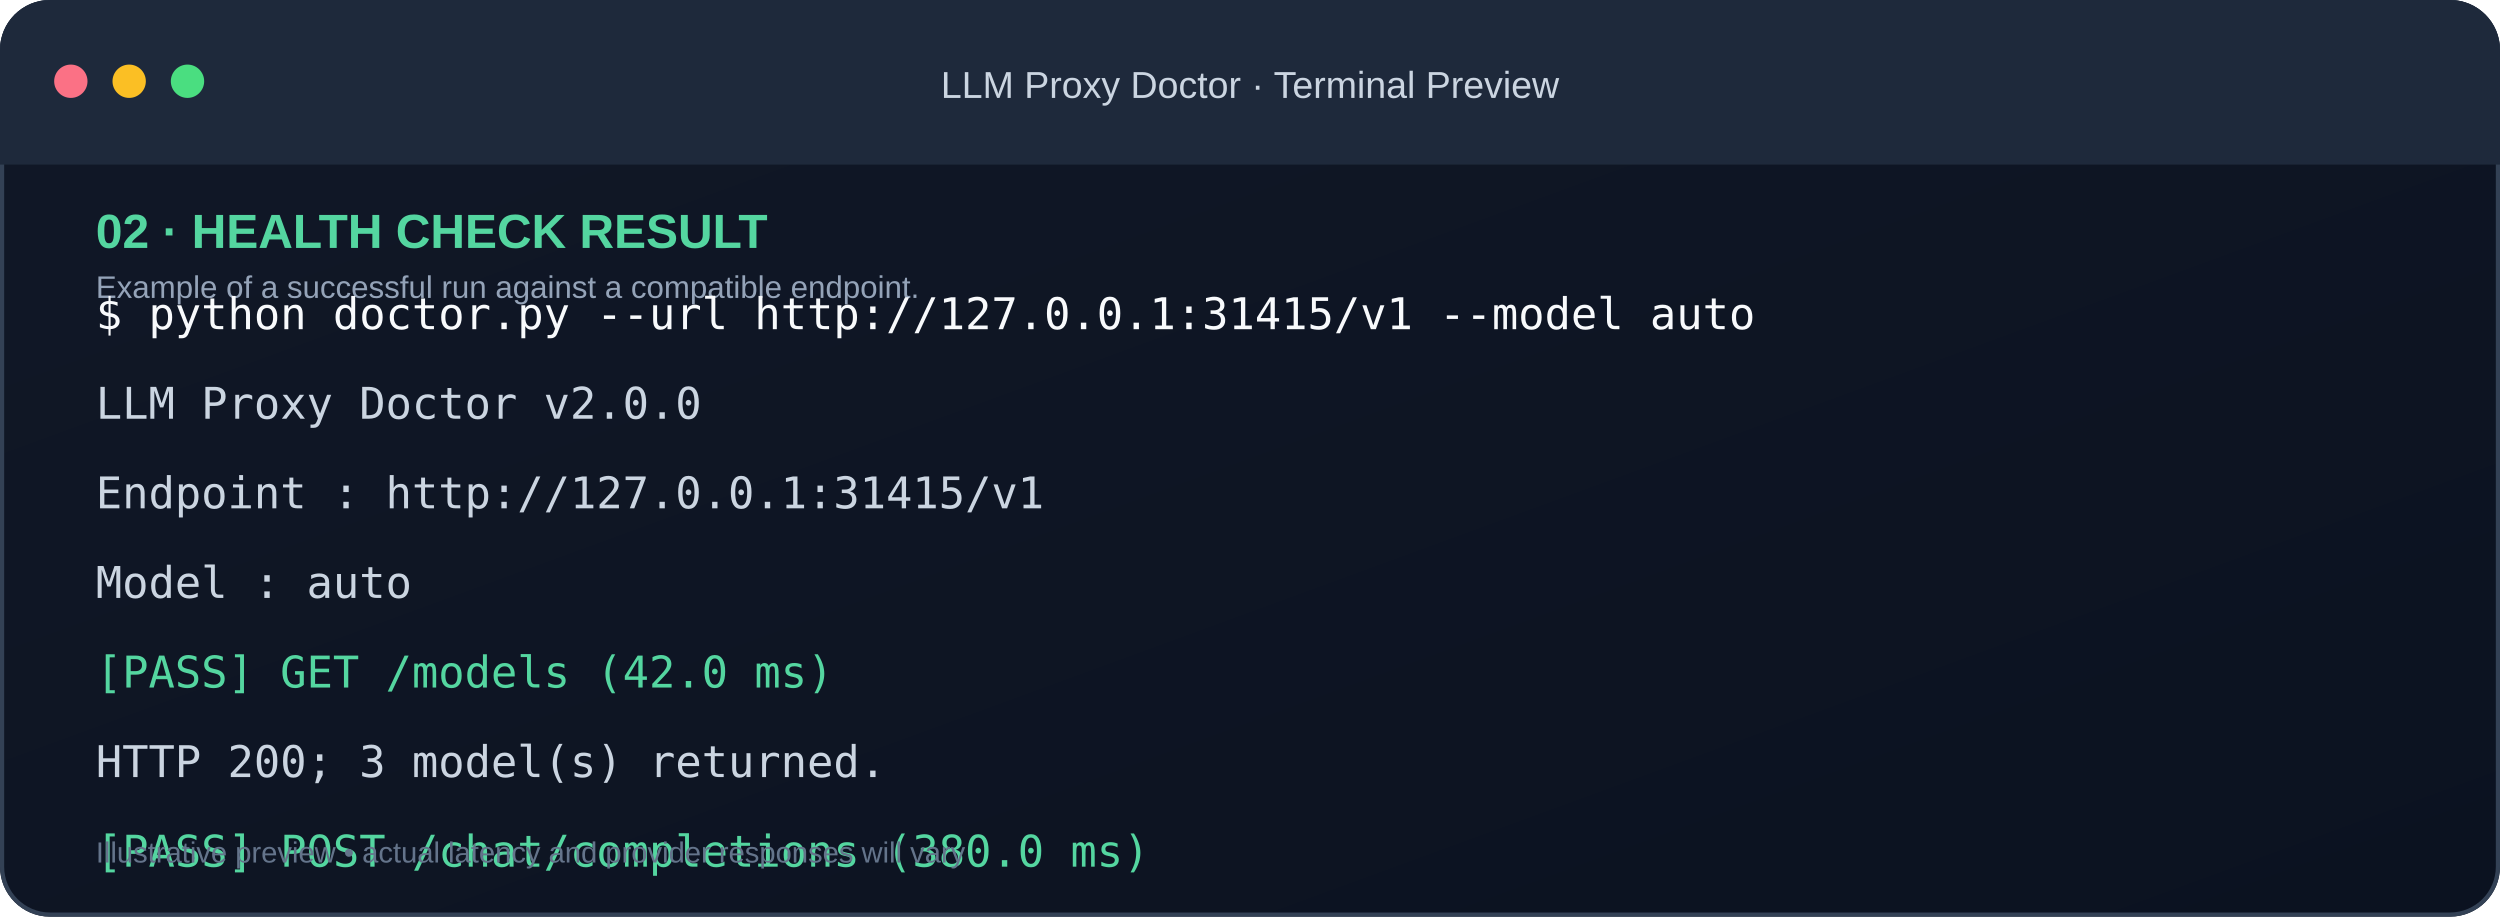
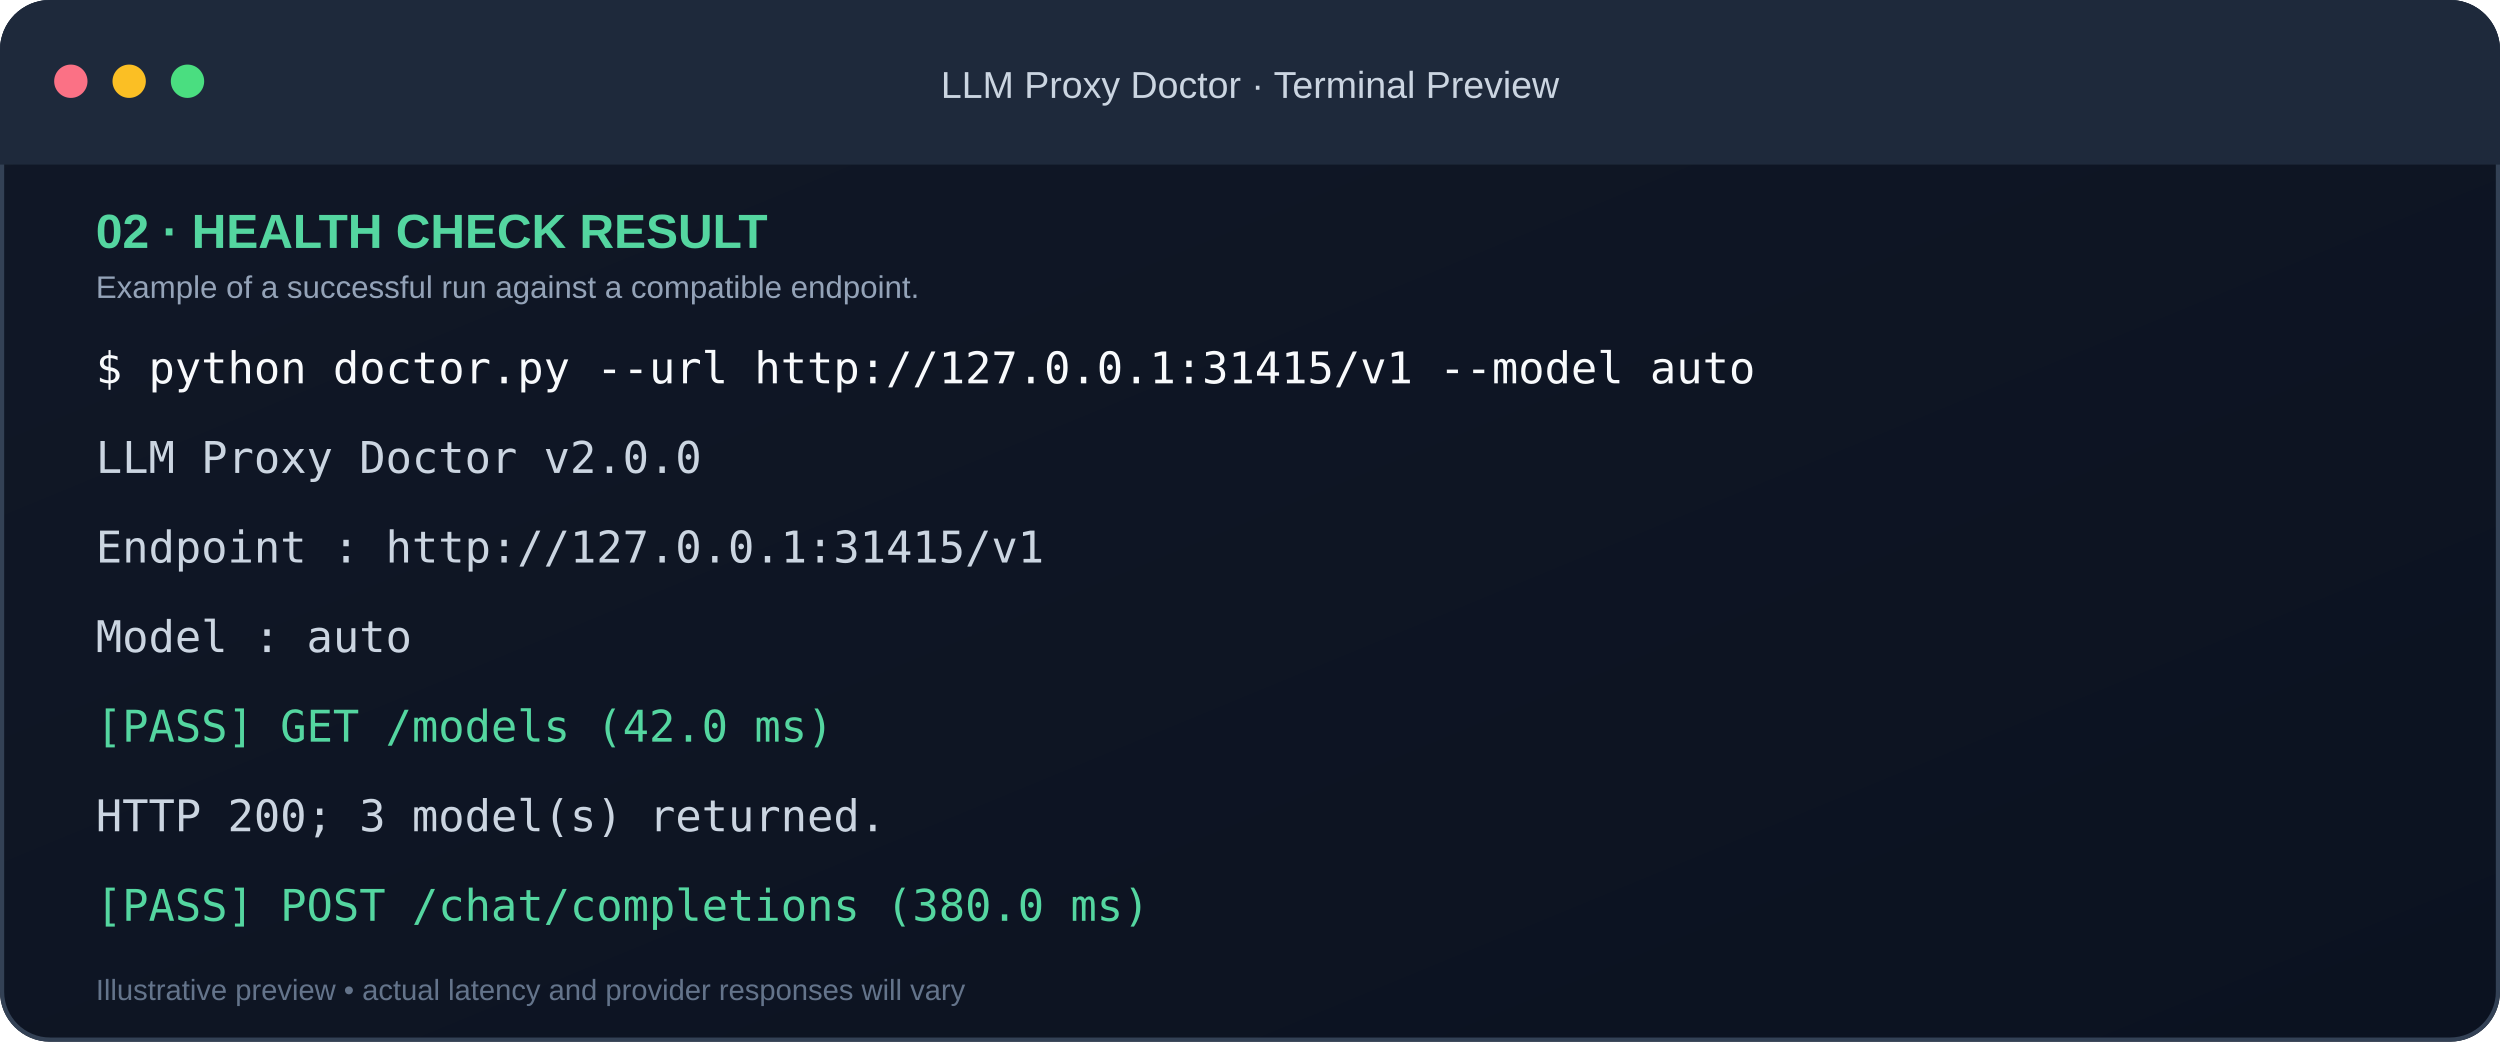
- <svg xmlns="http://www.w3.org/2000/svg" width="1200" height="440" viewBox="0 0 1200 440">
+ <svg xmlns="http://www.w3.org/2000/svg" width="1200" height="500" viewBox="0 0 1200 500">
  <defs>
    <linearGradient id="bg" x1="0" y1="0" x2="1" y2="1">
      <stop stop-color="#111827" />
      <stop offset="1" stop-color="#0B1220" />
    </linearGradient>
  </defs>
-   <rect width="1200" height="440" rx="24" fill="url(#bg)" />
-   <rect x="1" y="1" width="1198" height="438" rx="23" fill="none" stroke="#334155" stroke-width="2" />
+   <rect width="1200" height="500" rx="24" fill="url(#bg)" />
+   <rect x="1" y="1" width="1198" height="498" rx="23" fill="none" stroke="#334155" stroke-width="2" />
  <path d="M24 0h1152a24 24 0 0 1 24 24v55H0V24A24 24 0 0 1 24 0" fill="#1E293B" />
  <circle cx="34" cy="39" r="8" fill="#FB7185" />
  <circle cx="62" cy="39" r="8" fill="#FBBF24" />
  <circle cx="90" cy="39" r="8" fill="#4ADE80" />
  <text x="600" y="47" text-anchor="middle" fill="#CBD5E1" font-family="Arial,sans-serif" font-size="18">LLM Proxy Doctor · Terminal Preview</text>
  <text x="46" y="119" fill="#54D6A0" font-family="Arial,sans-serif" font-size="23" font-weight="700">02 · HEALTH CHECK RESULT</text>
  <text x="46" y="143" fill="#94A3B8" font-family="Arial,sans-serif" font-size="15">Example of a successful run against a compatible endpoint.</text>
-   <text x="46" y="158" fill="#F8FAFC" font-family="Consolas,Menlo,monospace" font-size="21">$ python doctor.py --url http://127.0.0.1:31415/v1 --model auto</text>
-   <text x="46" y="201" fill="#CBD5E1" font-family="Consolas,Menlo,monospace" font-size="21">LLM Proxy Doctor v2.0.0</text>
-   <text x="46" y="244" fill="#CBD5E1" font-family="Consolas,Menlo,monospace" font-size="21">Endpoint : http://127.0.0.1:31415/v1</text>
-   <text x="46" y="287" fill="#CBD5E1" font-family="Consolas,Menlo,monospace" font-size="21">Model    : auto</text>
-   <text x="46" y="330" fill="#54D6A0" font-family="Consolas,Menlo,monospace" font-size="21">[PASS] GET /models (42.0 ms)</text>
-   <text x="46" y="373" fill="#CBD5E1" font-family="Consolas,Menlo,monospace" font-size="21">       HTTP 200; 3 model(s) returned.</text>
-   <text x="46" y="416" fill="#54D6A0" font-family="Consolas,Menlo,monospace" font-size="21">[PASS] POST /chat/completions (380.0 ms)</text>
-   <text x="46" y="459" fill="#54D6A0" font-family="Consolas,Menlo,monospace" font-size="21">Summary: 2 passed, 0 failed</text>
-   <text x="46" y="414" fill="#64748B" font-family="Arial,sans-serif" font-size="14">Illustrative preview • actual latency and provider responses will vary</text>
+   <text x="46" y="184" fill="#F8FAFC" font-family="Consolas,Menlo,monospace" font-size="21">$ python doctor.py --url http://127.0.0.1:31415/v1 --model auto</text>
+   <text x="46" y="227" fill="#CBD5E1" font-family="Consolas,Menlo,monospace" font-size="21">LLM Proxy Doctor v2.0.0</text>
+   <text x="46" y="270" fill="#CBD5E1" font-family="Consolas,Menlo,monospace" font-size="21">Endpoint : http://127.0.0.1:31415/v1</text>
+   <text x="46" y="313" fill="#CBD5E1" font-family="Consolas,Menlo,monospace" font-size="21">Model    : auto</text>
+   <text x="46" y="356" fill="#54D6A0" font-family="Consolas,Menlo,monospace" font-size="21">[PASS] GET /models (42.0 ms)</text>
+   <text x="46" y="399" fill="#CBD5E1" font-family="Consolas,Menlo,monospace" font-size="21">       HTTP 200; 3 model(s) returned.</text>
+   <text x="46" y="442" fill="#54D6A0" font-family="Consolas,Menlo,monospace" font-size="21">[PASS] POST /chat/completions (380.0 ms)</text>
+   <text x="46" y="480" fill="#64748B" font-family="Arial,sans-serif" font-size="14">Illustrative preview • actual latency and provider responses will vary</text>
</svg>
